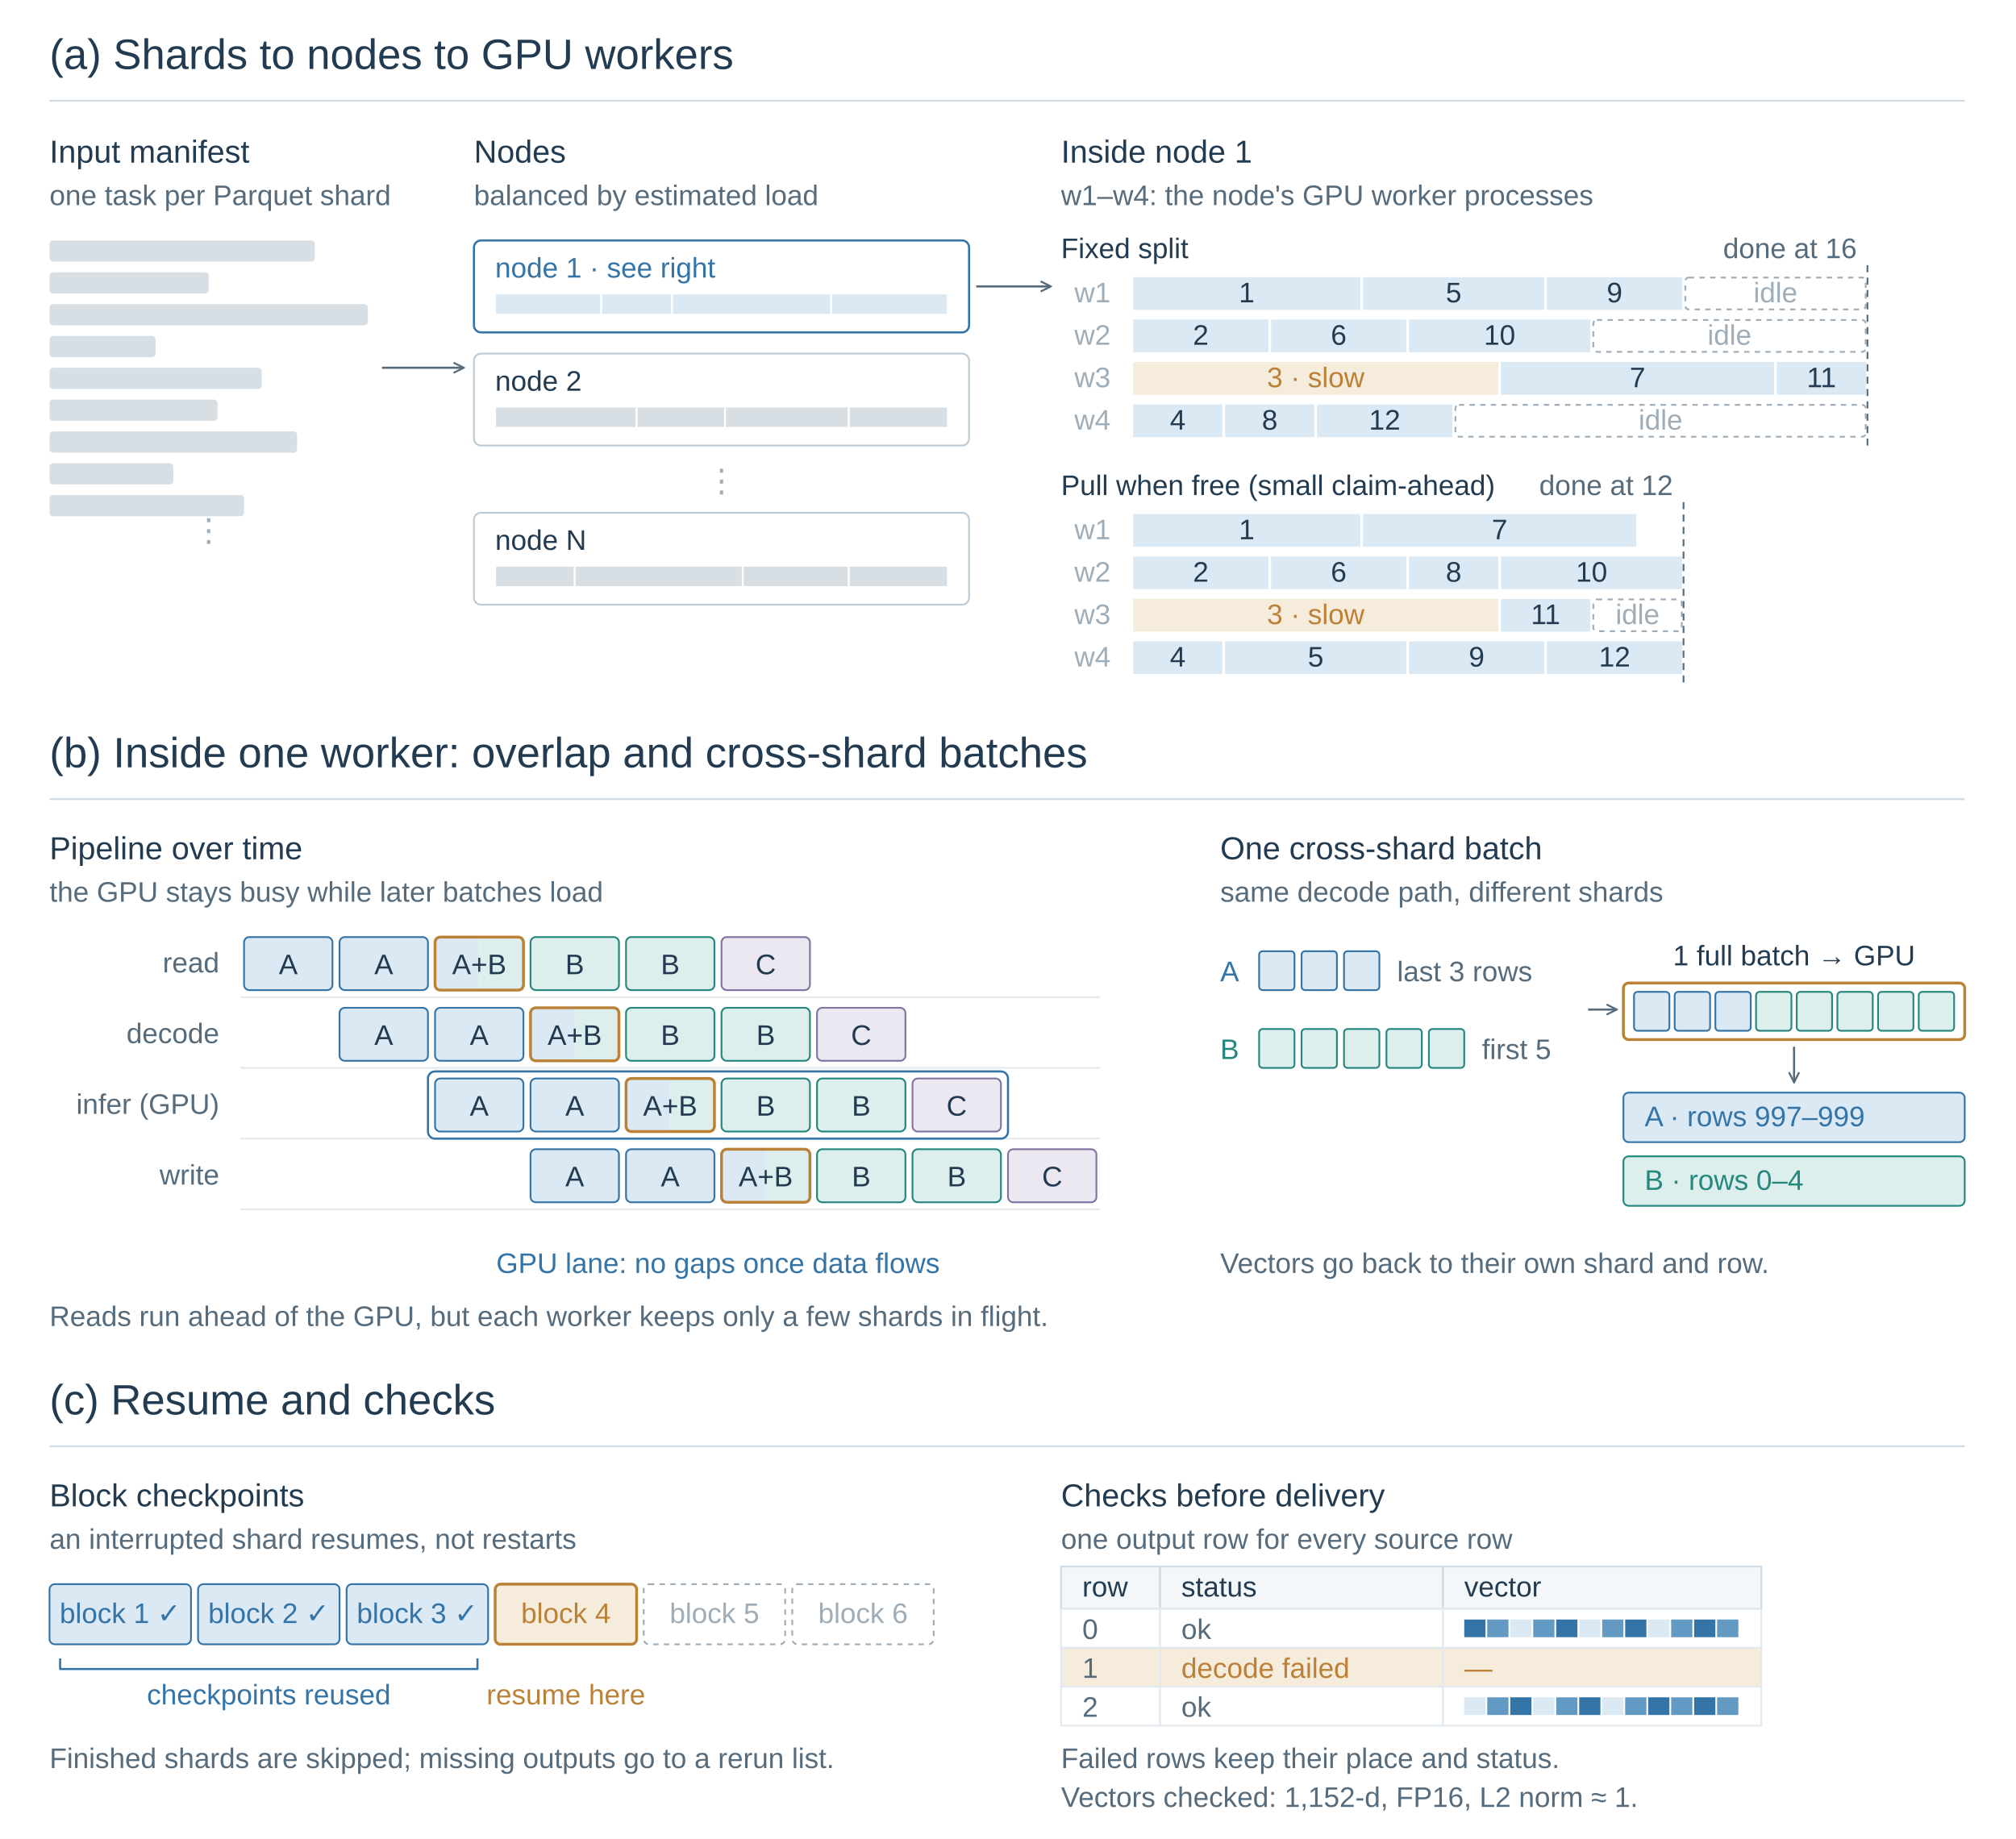
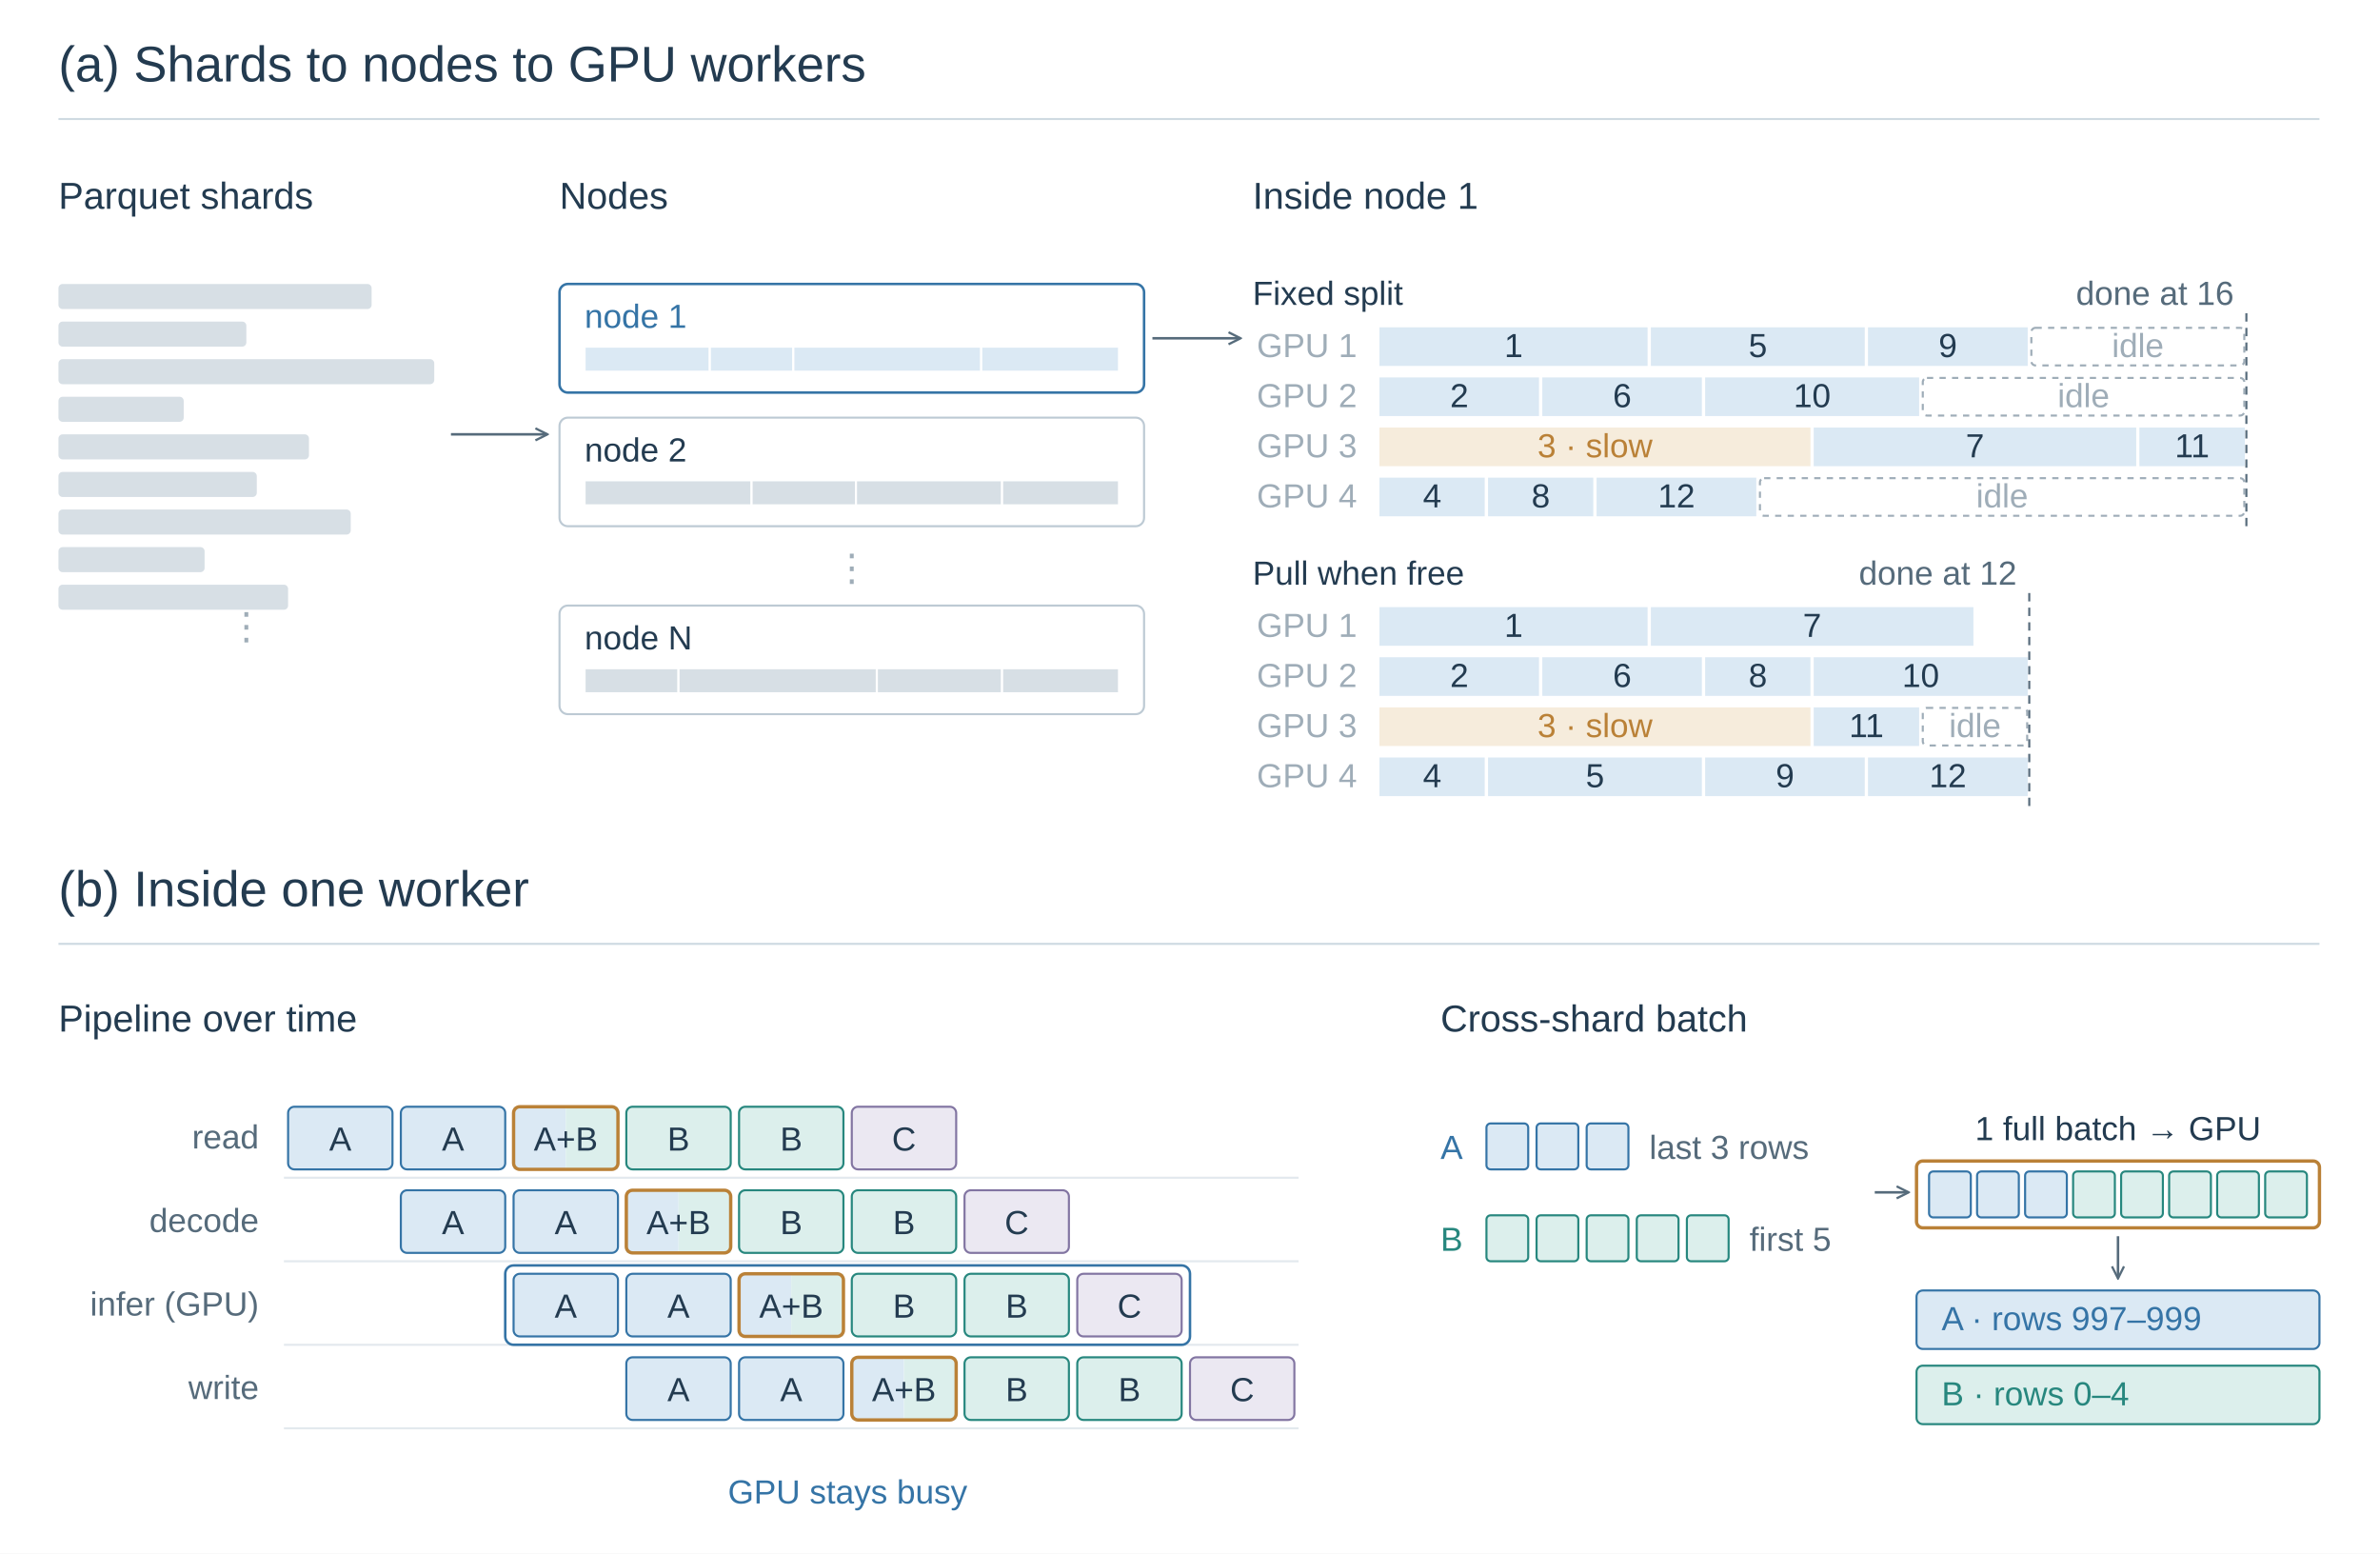
- <svg xmlns="http://www.w3.org/2000/svg" width="1140" height="1040" viewBox="0 0 1140 1040" role="img" aria-labelledby="title desc">
+ <svg xmlns="http://www.w3.org/2000/svg" width="1140" height="744" viewBox="0 0 1140 744" role="img" aria-labelledby="title desc">
  <defs>
    <marker id="arrow" viewBox="0 0 10 10" refX="8.7" refY="5" markerWidth="6" markerHeight="6" orient="auto">
      <path d="M1,1 L9,5 L1,9" fill="none" stroke="#566b7b" stroke-width="1.5" />
    </marker>
  </defs>
-   <rect x="0" y="0" width="1140" height="1040" rx="0" fill="white" stroke="none" stroke-width="1" />
+   <rect x="0" y="0" width="1140" height="744" rx="0" fill="white" stroke="none" stroke-width="1" />
  <g font-family="Arial, PingFang SC, Heiti SC, Microsoft YaHei, sans-serif">
    <text x="28" y="39" font-size="24" text-anchor="start" fill="#233b50" font-weight="500">(a) Shards to nodes to GPU workers</text>
    <polyline points="28,57 1111,57" fill="none" stroke="#cfdae2" stroke-width="1" stroke-linejoin="round" />
-     <text x="28" y="92" font-size="18" text-anchor="start" fill="#233b50" font-weight="500">Input manifest</text>
-     <text x="28" y="116" font-size="16" text-anchor="start" fill="#566b7b" font-weight="400">one task per Parquet shard</text>
-     <text x="268" y="92" font-size="18" text-anchor="start" fill="#233b50" font-weight="500">Nodes</text>
-     <text x="268" y="116" font-size="16" text-anchor="start" fill="#566b7b" font-weight="400">balanced by estimated load</text>
-     <text x="600" y="92" font-size="18" text-anchor="start" fill="#233b50" font-weight="500">Inside node 1</text>
-     <text x="600" y="116" font-size="16" text-anchor="start" fill="#566b7b" font-weight="400">w1–w4: the node's GPU worker processes</text>
+     <text x="28" y="100" font-size="18" text-anchor="start" fill="#233b50" font-weight="500">Parquet shards</text>
+     <text x="268" y="100" font-size="18" text-anchor="start" fill="#233b50" font-weight="500">Nodes</text>
+     <text x="600" y="100" font-size="18" text-anchor="start" fill="#233b50" font-weight="500">Inside node 1</text>
    <rect x="28" y="136" width="150" height="12" rx="2" fill="#d7dfe5" stroke="none" stroke-width="1" />
    <rect x="28" y="154" width="90" height="12" rx="2" fill="#d7dfe5" stroke="none" stroke-width="1" />
    <rect x="28" y="172" width="180" height="12" rx="2" fill="#d7dfe5" stroke="none" stroke-width="1" />
    <rect x="28" y="190" width="60" height="12" rx="2" fill="#d7dfe5" stroke="none" stroke-width="1" />
    <rect x="28" y="208" width="120" height="12" rx="2" fill="#d7dfe5" stroke="none" stroke-width="1" />
    <rect x="28" y="226" width="95" height="12" rx="2" fill="#d7dfe5" stroke="none" stroke-width="1" />
    <rect x="28" y="244" width="140" height="12" rx="2" fill="#d7dfe5" stroke="none" stroke-width="1" />
    <rect x="28" y="262" width="70" height="12" rx="2" fill="#d7dfe5" stroke="none" stroke-width="1" />
    <rect x="28" y="280" width="110" height="12" rx="2" fill="#d7dfe5" stroke="none" stroke-width="1" />
    <text x="118" y="306" font-size="18" text-anchor="middle" fill="#9fadb8" font-weight="400">⋮</text>
    <polyline points="216,208 262,208" fill="none" stroke="#566b7b" stroke-width="1.2" stroke-linejoin="round" marker-end="url(#arrow)" />
    <rect x="268" y="136" width="280" height="52" rx="4" fill="white" stroke="#3574a6" stroke-width="1.2" />
-     <text x="280" y="157" font-size="16" text-anchor="start" fill="#3574a6" font-weight="500">node 1 · see right</text>
+     <text x="280" y="157" font-size="16" text-anchor="start" fill="#3574a6" font-weight="500">node 1</text>
    <rect x="280" y="166" width="60" height="12" rx="0" fill="#dbe9f4" stroke="white" stroke-width="1" />
    <rect x="340" y="166" width="40" height="12" rx="0" fill="#dbe9f4" stroke="white" stroke-width="1" />
    <rect x="380" y="166" width="90" height="12" rx="0" fill="#dbe9f4" stroke="white" stroke-width="1" />
    <rect x="470" y="166" width="66" height="12" rx="0" fill="#dbe9f4" stroke="white" stroke-width="1" />
    <rect x="268" y="200" width="280" height="52" rx="4" fill="white" stroke="#bdcad4" stroke-width="1" />
    <text x="280" y="221" font-size="16" text-anchor="start" fill="#233b50" font-weight="500">node 2</text>
    <rect x="280" y="230" width="80" height="12" rx="0" fill="#d7dfe5" stroke="white" stroke-width="1" />
    <rect x="360" y="230" width="50" height="12" rx="0" fill="#d7dfe5" stroke="white" stroke-width="1" />
    <rect x="410" y="230" width="70" height="12" rx="0" fill="#d7dfe5" stroke="white" stroke-width="1" />
    <rect x="480" y="230" width="56" height="12" rx="0" fill="#d7dfe5" stroke="white" stroke-width="1" />
    <rect x="268" y="290" width="280" height="52" rx="4" fill="white" stroke="#bdcad4" stroke-width="1" />
    <text x="280" y="311" font-size="16" text-anchor="start" fill="#233b50" font-weight="500">node N</text>
    <rect x="280" y="320" width="45" height="12" rx="0" fill="#d7dfe5" stroke="white" stroke-width="1" />
    <rect x="325" y="320" width="95" height="12" rx="0" fill="#d7dfe5" stroke="white" stroke-width="1" />
    <rect x="420" y="320" width="60" height="12" rx="0" fill="#d7dfe5" stroke="white" stroke-width="1" />
    <rect x="480" y="320" width="56" height="12" rx="0" fill="#d7dfe5" stroke="white" stroke-width="1" />
    <text x="408" y="278" font-size="18" text-anchor="middle" fill="#9fadb8" font-weight="400">⋮</text>
    <polyline points="552,162 594,162" fill="none" stroke="#566b7b" stroke-width="1.2" stroke-linejoin="round" marker-end="url(#arrow)" />
    <text x="600" y="146" font-size="16" text-anchor="start" fill="#233b50" font-weight="500">Fixed split</text>
-     <text x="628" y="171" font-size="16" text-anchor="end" fill="#9fadb8" font-weight="400">w1</text>
-     <rect x="640" y="156" width="130" height="20" rx="0" fill="#dbe9f4" stroke="white" stroke-width="1.5" />
-     <text x="705" y="171" font-size="16" text-anchor="middle" fill="#233b50" font-weight="400">1</text>
-     <rect x="770" y="156" width="104" height="20" rx="0" fill="#dbe9f4" stroke="white" stroke-width="1.5" />
-     <text x="822" y="171" font-size="16" text-anchor="middle" fill="#233b50" font-weight="400">5</text>
-     <rect x="874" y="156" width="78" height="20" rx="0" fill="#dbe9f4" stroke="white" stroke-width="1.5" />
-     <text x="913" y="171" font-size="16" text-anchor="middle" fill="#233b50" font-weight="400">9</text>
-     <rect x="953" y="157" width="102" height="18" rx="2" fill="none" stroke="#9fadb8" stroke-width="1" stroke-dasharray="3 3" />
-     <text x="1004" y="171" font-size="16" text-anchor="middle" fill="#9fadb8" font-weight="400">idle</text>
-     <text x="628" y="195" font-size="16" text-anchor="end" fill="#9fadb8" font-weight="400">w2</text>
-     <rect x="640" y="180" width="78" height="20" rx="0" fill="#dbe9f4" stroke="white" stroke-width="1.5" />
-     <text x="679" y="195" font-size="16" text-anchor="middle" fill="#233b50" font-weight="400">2</text>
-     <rect x="718" y="180" width="78" height="20" rx="0" fill="#dbe9f4" stroke="white" stroke-width="1.5" />
-     <text x="757" y="195" font-size="16" text-anchor="middle" fill="#233b50" font-weight="400">6</text>
-     <rect x="796" y="180" width="104" height="20" rx="0" fill="#dbe9f4" stroke="white" stroke-width="1.5" />
-     <text x="848" y="195" font-size="16" text-anchor="middle" fill="#233b50" font-weight="400">10</text>
-     <rect x="901" y="181" width="154" height="18" rx="2" fill="none" stroke="#9fadb8" stroke-width="1" stroke-dasharray="3 3" />
-     <text x="978" y="195" font-size="16" text-anchor="middle" fill="#9fadb8" font-weight="400">idle</text>
-     <text x="628" y="219" font-size="16" text-anchor="end" fill="#9fadb8" font-weight="400">w3</text>
-     <rect x="640" y="204" width="208" height="20" rx="0" fill="#f6ecdc" stroke="white" stroke-width="1.5" />
-     <text x="744" y="219" font-size="16" text-anchor="middle" fill="#ba8137" font-weight="500">3 · slow</text>
-     <rect x="848" y="204" width="156" height="20" rx="0" fill="#dbe9f4" stroke="white" stroke-width="1.5" />
-     <text x="926" y="219" font-size="16" text-anchor="middle" fill="#233b50" font-weight="400">7</text>
-     <rect x="1004" y="204" width="52" height="20" rx="0" fill="#dbe9f4" stroke="white" stroke-width="1.5" />
-     <text x="1030" y="219" font-size="16" text-anchor="middle" fill="#233b50" font-weight="400">11</text>
-     <text x="628" y="243" font-size="16" text-anchor="end" fill="#9fadb8" font-weight="400">w4</text>
-     <rect x="640" y="228" width="52" height="20" rx="0" fill="#dbe9f4" stroke="white" stroke-width="1.5" />
-     <text x="666" y="243" font-size="16" text-anchor="middle" fill="#233b50" font-weight="400">4</text>
-     <rect x="692" y="228" width="52" height="20" rx="0" fill="#dbe9f4" stroke="white" stroke-width="1.5" />
-     <text x="718" y="243" font-size="16" text-anchor="middle" fill="#233b50" font-weight="400">8</text>
-     <rect x="744" y="228" width="78" height="20" rx="0" fill="#dbe9f4" stroke="white" stroke-width="1.5" />
-     <text x="783" y="243" font-size="16" text-anchor="middle" fill="#233b50" font-weight="400">12</text>
-     <rect x="823" y="229" width="232" height="18" rx="2" fill="none" stroke="#9fadb8" stroke-width="1" stroke-dasharray="3 3" />
-     <text x="939" y="243" font-size="16" text-anchor="middle" fill="#9fadb8" font-weight="400">idle</text>
-     <polyline points="1056,150 1056,252" fill="none" stroke="#566b7b" stroke-width="1" stroke-linejoin="round" stroke-dasharray="4 3" />
-     <text x="1050" y="146" font-size="16" text-anchor="end" fill="#566b7b" font-weight="400">done at 16</text>
-     <text x="600" y="280" font-size="16" text-anchor="start" fill="#233b50" font-weight="500">Pull when free (small claim-ahead)</text>
-     <text x="628" y="305" font-size="16" text-anchor="end" fill="#9fadb8" font-weight="400">w1</text>
-     <rect x="640" y="290" width="130" height="20" rx="0" fill="#dbe9f4" stroke="white" stroke-width="1.5" />
-     <text x="705" y="305" font-size="16" text-anchor="middle" fill="#233b50" font-weight="400">1</text>
-     <rect x="770" y="290" width="156" height="20" rx="0" fill="#dbe9f4" stroke="white" stroke-width="1.5" />
-     <text x="848" y="305" font-size="16" text-anchor="middle" fill="#233b50" font-weight="400">7</text>
-     <text x="628" y="329" font-size="16" text-anchor="end" fill="#9fadb8" font-weight="400">w2</text>
-     <rect x="640" y="314" width="78" height="20" rx="0" fill="#dbe9f4" stroke="white" stroke-width="1.5" />
-     <text x="679" y="329" font-size="16" text-anchor="middle" fill="#233b50" font-weight="400">2</text>
-     <rect x="718" y="314" width="78" height="20" rx="0" fill="#dbe9f4" stroke="white" stroke-width="1.5" />
-     <text x="757" y="329" font-size="16" text-anchor="middle" fill="#233b50" font-weight="400">6</text>
-     <rect x="796" y="314" width="52" height="20" rx="0" fill="#dbe9f4" stroke="white" stroke-width="1.5" />
-     <text x="822" y="329" font-size="16" text-anchor="middle" fill="#233b50" font-weight="400">8</text>
-     <rect x="848" y="314" width="104" height="20" rx="0" fill="#dbe9f4" stroke="white" stroke-width="1.5" />
-     <text x="900" y="329" font-size="16" text-anchor="middle" fill="#233b50" font-weight="400">10</text>
-     <text x="628" y="353" font-size="16" text-anchor="end" fill="#9fadb8" font-weight="400">w3</text>
-     <rect x="640" y="338" width="208" height="20" rx="0" fill="#f6ecdc" stroke="white" stroke-width="1.5" />
-     <text x="744" y="353" font-size="16" text-anchor="middle" fill="#ba8137" font-weight="500">3 · slow</text>
-     <rect x="848" y="338" width="52" height="20" rx="0" fill="#dbe9f4" stroke="white" stroke-width="1.5" />
-     <text x="874" y="353" font-size="16" text-anchor="middle" fill="#233b50" font-weight="400">11</text>
-     <rect x="901" y="339" width="50" height="18" rx="2" fill="none" stroke="#9fadb8" stroke-width="1" stroke-dasharray="3 3" />
-     <text x="926" y="353" font-size="16" text-anchor="middle" fill="#9fadb8" font-weight="400">idle</text>
-     <text x="628" y="377" font-size="16" text-anchor="end" fill="#9fadb8" font-weight="400">w4</text>
-     <rect x="640" y="362" width="52" height="20" rx="0" fill="#dbe9f4" stroke="white" stroke-width="1.5" />
-     <text x="666" y="377" font-size="16" text-anchor="middle" fill="#233b50" font-weight="400">4</text>
-     <rect x="692" y="362" width="104" height="20" rx="0" fill="#dbe9f4" stroke="white" stroke-width="1.5" />
-     <text x="744" y="377" font-size="16" text-anchor="middle" fill="#233b50" font-weight="400">5</text>
-     <rect x="796" y="362" width="78" height="20" rx="0" fill="#dbe9f4" stroke="white" stroke-width="1.5" />
-     <text x="835" y="377" font-size="16" text-anchor="middle" fill="#233b50" font-weight="400">9</text>
-     <rect x="874" y="362" width="78" height="20" rx="0" fill="#dbe9f4" stroke="white" stroke-width="1.5" />
-     <text x="913" y="377" font-size="16" text-anchor="middle" fill="#233b50" font-weight="400">12</text>
-     <polyline points="952,284 952,386" fill="none" stroke="#566b7b" stroke-width="1" stroke-linejoin="round" stroke-dasharray="4 3" />
-     <text x="946" y="280" font-size="16" text-anchor="end" fill="#566b7b" font-weight="400">done at 12</text>
-     <text x="28" y="434" font-size="24" text-anchor="start" fill="#233b50" font-weight="500">(b) Inside one worker: overlap and cross-shard batches</text>
+     <text x="650" y="171" font-size="16" text-anchor="end" fill="#9fadb8" font-weight="400">GPU 1</text>
+     <rect x="660" y="156" width="130" height="20" rx="0" fill="#dbe9f4" stroke="white" stroke-width="1.5" />
+     <text x="725" y="171" font-size="16" text-anchor="middle" fill="#233b50" font-weight="400">1</text>
+     <rect x="790" y="156" width="104" height="20" rx="0" fill="#dbe9f4" stroke="white" stroke-width="1.5" />
+     <text x="842" y="171" font-size="16" text-anchor="middle" fill="#233b50" font-weight="400">5</text>
+     <rect x="894" y="156" width="78" height="20" rx="0" fill="#dbe9f4" stroke="white" stroke-width="1.5" />
+     <text x="933" y="171" font-size="16" text-anchor="middle" fill="#233b50" font-weight="400">9</text>
+     <rect x="973" y="157" width="102" height="18" rx="2" fill="none" stroke="#9fadb8" stroke-width="1" stroke-dasharray="3 3" />
+     <text x="1024" y="171" font-size="16" text-anchor="middle" fill="#9fadb8" font-weight="400">idle</text>
+     <text x="650" y="195" font-size="16" text-anchor="end" fill="#9fadb8" font-weight="400">GPU 2</text>
+     <rect x="660" y="180" width="78" height="20" rx="0" fill="#dbe9f4" stroke="white" stroke-width="1.5" />
+     <text x="699" y="195" font-size="16" text-anchor="middle" fill="#233b50" font-weight="400">2</text>
+     <rect x="738" y="180" width="78" height="20" rx="0" fill="#dbe9f4" stroke="white" stroke-width="1.5" />
+     <text x="777" y="195" font-size="16" text-anchor="middle" fill="#233b50" font-weight="400">6</text>
+     <rect x="816" y="180" width="104" height="20" rx="0" fill="#dbe9f4" stroke="white" stroke-width="1.5" />
+     <text x="868" y="195" font-size="16" text-anchor="middle" fill="#233b50" font-weight="400">10</text>
+     <rect x="921" y="181" width="154" height="18" rx="2" fill="none" stroke="#9fadb8" stroke-width="1" stroke-dasharray="3 3" />
+     <text x="998" y="195" font-size="16" text-anchor="middle" fill="#9fadb8" font-weight="400">idle</text>
+     <text x="650" y="219" font-size="16" text-anchor="end" fill="#9fadb8" font-weight="400">GPU 3</text>
+     <rect x="660" y="204" width="208" height="20" rx="0" fill="#f6ecdc" stroke="white" stroke-width="1.5" />
+     <text x="764" y="219" font-size="16" text-anchor="middle" fill="#ba8137" font-weight="500">3 · slow</text>
+     <rect x="868" y="204" width="156" height="20" rx="0" fill="#dbe9f4" stroke="white" stroke-width="1.5" />
+     <text x="946" y="219" font-size="16" text-anchor="middle" fill="#233b50" font-weight="400">7</text>
+     <rect x="1024" y="204" width="52" height="20" rx="0" fill="#dbe9f4" stroke="white" stroke-width="1.5" />
+     <text x="1050" y="219" font-size="16" text-anchor="middle" fill="#233b50" font-weight="400">11</text>
+     <text x="650" y="243" font-size="16" text-anchor="end" fill="#9fadb8" font-weight="400">GPU 4</text>
+     <rect x="660" y="228" width="52" height="20" rx="0" fill="#dbe9f4" stroke="white" stroke-width="1.5" />
+     <text x="686" y="243" font-size="16" text-anchor="middle" fill="#233b50" font-weight="400">4</text>
+     <rect x="712" y="228" width="52" height="20" rx="0" fill="#dbe9f4" stroke="white" stroke-width="1.5" />
+     <text x="738" y="243" font-size="16" text-anchor="middle" fill="#233b50" font-weight="400">8</text>
+     <rect x="764" y="228" width="78" height="20" rx="0" fill="#dbe9f4" stroke="white" stroke-width="1.5" />
+     <text x="803" y="243" font-size="16" text-anchor="middle" fill="#233b50" font-weight="400">12</text>
+     <rect x="843" y="229" width="232" height="18" rx="2" fill="none" stroke="#9fadb8" stroke-width="1" stroke-dasharray="3 3" />
+     <text x="959" y="243" font-size="16" text-anchor="middle" fill="#9fadb8" font-weight="400">idle</text>
+     <polyline points="1076,150 1076,252" fill="none" stroke="#566b7b" stroke-width="1" stroke-linejoin="round" stroke-dasharray="4 3" />
+     <text x="1070" y="146" font-size="16" text-anchor="end" fill="#566b7b" font-weight="400">done at 16</text>
+     <text x="600" y="280" font-size="16" text-anchor="start" fill="#233b50" font-weight="500">Pull when free</text>
+     <text x="650" y="305" font-size="16" text-anchor="end" fill="#9fadb8" font-weight="400">GPU 1</text>
+     <rect x="660" y="290" width="130" height="20" rx="0" fill="#dbe9f4" stroke="white" stroke-width="1.5" />
+     <text x="725" y="305" font-size="16" text-anchor="middle" fill="#233b50" font-weight="400">1</text>
+     <rect x="790" y="290" width="156" height="20" rx="0" fill="#dbe9f4" stroke="white" stroke-width="1.5" />
+     <text x="868" y="305" font-size="16" text-anchor="middle" fill="#233b50" font-weight="400">7</text>
+     <text x="650" y="329" font-size="16" text-anchor="end" fill="#9fadb8" font-weight="400">GPU 2</text>
+     <rect x="660" y="314" width="78" height="20" rx="0" fill="#dbe9f4" stroke="white" stroke-width="1.5" />
+     <text x="699" y="329" font-size="16" text-anchor="middle" fill="#233b50" font-weight="400">2</text>
+     <rect x="738" y="314" width="78" height="20" rx="0" fill="#dbe9f4" stroke="white" stroke-width="1.5" />
+     <text x="777" y="329" font-size="16" text-anchor="middle" fill="#233b50" font-weight="400">6</text>
+     <rect x="816" y="314" width="52" height="20" rx="0" fill="#dbe9f4" stroke="white" stroke-width="1.5" />
+     <text x="842" y="329" font-size="16" text-anchor="middle" fill="#233b50" font-weight="400">8</text>
+     <rect x="868" y="314" width="104" height="20" rx="0" fill="#dbe9f4" stroke="white" stroke-width="1.5" />
+     <text x="920" y="329" font-size="16" text-anchor="middle" fill="#233b50" font-weight="400">10</text>
+     <text x="650" y="353" font-size="16" text-anchor="end" fill="#9fadb8" font-weight="400">GPU 3</text>
+     <rect x="660" y="338" width="208" height="20" rx="0" fill="#f6ecdc" stroke="white" stroke-width="1.5" />
+     <text x="764" y="353" font-size="16" text-anchor="middle" fill="#ba8137" font-weight="500">3 · slow</text>
+     <rect x="868" y="338" width="52" height="20" rx="0" fill="#dbe9f4" stroke="white" stroke-width="1.5" />
+     <text x="894" y="353" font-size="16" text-anchor="middle" fill="#233b50" font-weight="400">11</text>
+     <rect x="921" y="339" width="50" height="18" rx="2" fill="none" stroke="#9fadb8" stroke-width="1" stroke-dasharray="3 3" />
+     <text x="946" y="353" font-size="16" text-anchor="middle" fill="#9fadb8" font-weight="400">idle</text>
+     <text x="650" y="377" font-size="16" text-anchor="end" fill="#9fadb8" font-weight="400">GPU 4</text>
+     <rect x="660" y="362" width="52" height="20" rx="0" fill="#dbe9f4" stroke="white" stroke-width="1.5" />
+     <text x="686" y="377" font-size="16" text-anchor="middle" fill="#233b50" font-weight="400">4</text>
+     <rect x="712" y="362" width="104" height="20" rx="0" fill="#dbe9f4" stroke="white" stroke-width="1.5" />
+     <text x="764" y="377" font-size="16" text-anchor="middle" fill="#233b50" font-weight="400">5</text>
+     <rect x="816" y="362" width="78" height="20" rx="0" fill="#dbe9f4" stroke="white" stroke-width="1.5" />
+     <text x="855" y="377" font-size="16" text-anchor="middle" fill="#233b50" font-weight="400">9</text>
+     <rect x="894" y="362" width="78" height="20" rx="0" fill="#dbe9f4" stroke="white" stroke-width="1.5" />
+     <text x="933" y="377" font-size="16" text-anchor="middle" fill="#233b50" font-weight="400">12</text>
+     <polyline points="972,284 972,386" fill="none" stroke="#566b7b" stroke-width="1" stroke-linejoin="round" stroke-dasharray="4 3" />
+     <text x="966" y="280" font-size="16" text-anchor="end" fill="#566b7b" font-weight="400">done at 12</text>
+     <text x="28" y="434" font-size="24" text-anchor="start" fill="#233b50" font-weight="500">(b) Inside one worker</text>
    <polyline points="28,452 1111,452" fill="none" stroke="#cfdae2" stroke-width="1" stroke-linejoin="round" />
-     <text x="28" y="486" font-size="18" text-anchor="start" fill="#233b50" font-weight="500">Pipeline over time</text>
-     <text x="28" y="510" font-size="16" text-anchor="start" fill="#566b7b" font-weight="400">the GPU stays busy while later batches load</text>
-     <text x="690" y="486" font-size="18" text-anchor="start" fill="#233b50" font-weight="500">One cross-shard batch</text>
-     <text x="690" y="510" font-size="16" text-anchor="start" fill="#566b7b" font-weight="400">same decode path, different shards</text>
+     <text x="28" y="494" font-size="18" text-anchor="start" fill="#233b50" font-weight="500">Pipeline over time</text>
+     <text x="690" y="494" font-size="18" text-anchor="start" fill="#233b50" font-weight="500">Cross-shard batch</text>
    <text x="124" y="550" font-size="16" text-anchor="end" fill="#566b7b" font-weight="400">read</text>
    <polyline points="136,564 622,564" fill="none" stroke="#e3e9ee" stroke-width="1" stroke-linejoin="round" />
    <text x="124" y="590" font-size="16" text-anchor="end" fill="#566b7b" font-weight="400">decode</text>
    <polyline points="136,604 622,604" fill="none" stroke="#e3e9ee" stroke-width="1" stroke-linejoin="round" />
    <text x="124" y="630" font-size="16" text-anchor="end" fill="#566b7b" font-weight="400">infer (GPU)</text>
    <polyline points="136,644 622,644" fill="none" stroke="#e3e9ee" stroke-width="1" stroke-linejoin="round" />
    <text x="124" y="670" font-size="16" text-anchor="end" fill="#566b7b" font-weight="400">write</text>
    <polyline points="136,684 622,684" fill="none" stroke="#e3e9ee" stroke-width="1" stroke-linejoin="round" />
    <rect x="138" y="530" width="50" height="30" rx="3" fill="#dbe9f4" stroke="#3574a6" stroke-width="1" />
    <text x="163" y="551" font-size="16" text-anchor="middle" fill="#233b50" font-weight="500">A</text>
    <rect x="192" y="570" width="50" height="30" rx="3" fill="#dbe9f4" stroke="#3574a6" stroke-width="1" />
    <text x="217" y="591" font-size="16" text-anchor="middle" fill="#233b50" font-weight="500">A</text>
    <rect x="246" y="610" width="50" height="30" rx="3" fill="#dbe9f4" stroke="#3574a6" stroke-width="1" />
    <text x="271" y="631" font-size="16" text-anchor="middle" fill="#233b50" font-weight="500">A</text>
    <rect x="300" y="650" width="50" height="30" rx="3" fill="#dbe9f4" stroke="#3574a6" stroke-width="1" />
    <text x="325" y="671" font-size="16" text-anchor="middle" fill="#233b50" font-weight="500">A</text>
    <rect x="192" y="530" width="50" height="30" rx="3" fill="#dbe9f4" stroke="#3574a6" stroke-width="1" />
    <text x="217" y="551" font-size="16" text-anchor="middle" fill="#233b50" font-weight="500">A</text>
    <rect x="246" y="570" width="50" height="30" rx="3" fill="#dbe9f4" stroke="#3574a6" stroke-width="1" />
    <text x="271" y="591" font-size="16" text-anchor="middle" fill="#233b50" font-weight="500">A</text>
    <rect x="300" y="610" width="50" height="30" rx="3" fill="#dbe9f4" stroke="#3574a6" stroke-width="1" />
    <text x="325" y="631" font-size="16" text-anchor="middle" fill="#233b50" font-weight="500">A</text>
    <rect x="354" y="650" width="50" height="30" rx="3" fill="#dbe9f4" stroke="#3574a6" stroke-width="1" />
    <text x="379" y="671" font-size="16" text-anchor="middle" fill="#233b50" font-weight="500">A</text>
    <rect x="246" y="530" width="25" height="30" rx="0" fill="#dbe9f4" stroke="none" stroke-width="1" />
    <rect x="271" y="530" width="25" height="30" rx="0" fill="#dcefec" stroke="none" stroke-width="1" />
    <rect x="246" y="530" width="50" height="30" rx="3" fill="none" stroke="#ba8137" stroke-width="1.6" />
    <text x="271" y="551" font-size="16" text-anchor="middle" fill="#233b50" font-weight="500">A+B</text>
    <rect x="300" y="570" width="25" height="30" rx="0" fill="#dbe9f4" stroke="none" stroke-width="1" />
    <rect x="325" y="570" width="25" height="30" rx="0" fill="#dcefec" stroke="none" stroke-width="1" />
    <rect x="300" y="570" width="50" height="30" rx="3" fill="none" stroke="#ba8137" stroke-width="1.6" />
    <text x="325" y="591" font-size="16" text-anchor="middle" fill="#233b50" font-weight="500">A+B</text>
    <rect x="354" y="610" width="25" height="30" rx="0" fill="#dbe9f4" stroke="none" stroke-width="1" />
    <rect x="379" y="610" width="25" height="30" rx="0" fill="#dcefec" stroke="none" stroke-width="1" />
    <rect x="354" y="610" width="50" height="30" rx="3" fill="none" stroke="#ba8137" stroke-width="1.6" />
    <text x="379" y="631" font-size="16" text-anchor="middle" fill="#233b50" font-weight="500">A+B</text>
    <rect x="408" y="650" width="25" height="30" rx="0" fill="#dbe9f4" stroke="none" stroke-width="1" />
    <rect x="433" y="650" width="25" height="30" rx="0" fill="#dcefec" stroke="none" stroke-width="1" />
    <rect x="408" y="650" width="50" height="30" rx="3" fill="none" stroke="#ba8137" stroke-width="1.6" />
    <text x="433" y="671" font-size="16" text-anchor="middle" fill="#233b50" font-weight="500">A+B</text>
    <rect x="300" y="530" width="50" height="30" rx="3" fill="#dcefec" stroke="#27877e" stroke-width="1" />
    <text x="325" y="551" font-size="16" text-anchor="middle" fill="#233b50" font-weight="500">B</text>
    <rect x="354" y="570" width="50" height="30" rx="3" fill="#dcefec" stroke="#27877e" stroke-width="1" />
    <text x="379" y="591" font-size="16" text-anchor="middle" fill="#233b50" font-weight="500">B</text>
    <rect x="408" y="610" width="50" height="30" rx="3" fill="#dcefec" stroke="#27877e" stroke-width="1" />
    <text x="433" y="631" font-size="16" text-anchor="middle" fill="#233b50" font-weight="500">B</text>
    <rect x="462" y="650" width="50" height="30" rx="3" fill="#dcefec" stroke="#27877e" stroke-width="1" />
    <text x="487" y="671" font-size="16" text-anchor="middle" fill="#233b50" font-weight="500">B</text>
    <rect x="354" y="530" width="50" height="30" rx="3" fill="#dcefec" stroke="#27877e" stroke-width="1" />
    <text x="379" y="551" font-size="16" text-anchor="middle" fill="#233b50" font-weight="500">B</text>
    <rect x="408" y="570" width="50" height="30" rx="3" fill="#dcefec" stroke="#27877e" stroke-width="1" />
    <text x="433" y="591" font-size="16" text-anchor="middle" fill="#233b50" font-weight="500">B</text>
    <rect x="462" y="610" width="50" height="30" rx="3" fill="#dcefec" stroke="#27877e" stroke-width="1" />
    <text x="487" y="631" font-size="16" text-anchor="middle" fill="#233b50" font-weight="500">B</text>
    <rect x="516" y="650" width="50" height="30" rx="3" fill="#dcefec" stroke="#27877e" stroke-width="1" />
    <text x="541" y="671" font-size="16" text-anchor="middle" fill="#233b50" font-weight="500">B</text>
    <rect x="408" y="530" width="50" height="30" rx="3" fill="#ebe8f2" stroke="#8275a2" stroke-width="1" />
    <text x="433" y="551" font-size="16" text-anchor="middle" fill="#233b50" font-weight="500">C</text>
    <rect x="462" y="570" width="50" height="30" rx="3" fill="#ebe8f2" stroke="#8275a2" stroke-width="1" />
    <text x="487" y="591" font-size="16" text-anchor="middle" fill="#233b50" font-weight="500">C</text>
    <rect x="516" y="610" width="50" height="30" rx="3" fill="#ebe8f2" stroke="#8275a2" stroke-width="1" />
    <text x="541" y="631" font-size="16" text-anchor="middle" fill="#233b50" font-weight="500">C</text>
    <rect x="570" y="650" width="50" height="30" rx="3" fill="#ebe8f2" stroke="#8275a2" stroke-width="1" />
    <text x="595" y="671" font-size="16" text-anchor="middle" fill="#233b50" font-weight="500">C</text>
    <rect x="242" y="606" width="328" height="38" rx="4" fill="none" stroke="#3574a6" stroke-width="1.2" />
-     <text x="406" y="720" font-size="16" text-anchor="middle" fill="#3574a6" font-weight="500">GPU lane: no gaps once data flows</text>
-     <text x="28" y="750" font-size="16" text-anchor="start" fill="#566b7b" font-weight="400">Reads run ahead of the GPU, but each worker keeps only a few shards in flight.</text>
+     <text x="406" y="720" font-size="16" text-anchor="middle" fill="#3574a6" font-weight="500">GPU stays busy</text>
    <rect x="712" y="538" width="20" height="22" rx="2" fill="#dbe9f4" stroke="#3574a6" stroke-width="1" />
    <rect x="736" y="538" width="20" height="22" rx="2" fill="#dbe9f4" stroke="#3574a6" stroke-width="1" />
    <rect x="760" y="538" width="20" height="22" rx="2" fill="#dbe9f4" stroke="#3574a6" stroke-width="1" />
    <rect x="712" y="582" width="20" height="22" rx="2" fill="#dcefec" stroke="#27877e" stroke-width="1" />
    <rect x="736" y="582" width="20" height="22" rx="2" fill="#dcefec" stroke="#27877e" stroke-width="1" />
    <rect x="760" y="582" width="20" height="22" rx="2" fill="#dcefec" stroke="#27877e" stroke-width="1" />
    <rect x="784" y="582" width="20" height="22" rx="2" fill="#dcefec" stroke="#27877e" stroke-width="1" />
    <rect x="808" y="582" width="20" height="22" rx="2" fill="#dcefec" stroke="#27877e" stroke-width="1" />
    <text x="690" y="555" font-size="16" text-anchor="start" fill="#3574a6" font-weight="500">A</text>
    <text x="690" y="599" font-size="16" text-anchor="start" fill="#27877e" font-weight="500">B</text>
    <text x="790" y="555" font-size="16" text-anchor="start" fill="#566b7b" font-weight="400">last 3 rows</text>
    <text x="838" y="599" font-size="16" text-anchor="start" fill="#566b7b" font-weight="400">first 5</text>
    <polyline points="898,571 914,571" fill="none" stroke="#566b7b" stroke-width="1.2" stroke-linejoin="round" marker-end="url(#arrow)" />
    <rect x="918" y="556" width="193" height="32" rx="3" fill="white" stroke="#ba8137" stroke-width="1.6" />
    <rect x="924" y="561" width="20" height="22" rx="2" fill="#dbe9f4" stroke="#3574a6" stroke-width="1" />
    <rect x="947" y="561" width="20" height="22" rx="2" fill="#dbe9f4" stroke="#3574a6" stroke-width="1" />
    <rect x="970" y="561" width="20" height="22" rx="2" fill="#dbe9f4" stroke="#3574a6" stroke-width="1" />
    <rect x="993" y="561" width="20" height="22" rx="2" fill="#dcefec" stroke="#27877e" stroke-width="1" />
    <rect x="1016" y="561" width="20" height="22" rx="2" fill="#dcefec" stroke="#27877e" stroke-width="1" />
    <rect x="1039" y="561" width="20" height="22" rx="2" fill="#dcefec" stroke="#27877e" stroke-width="1" />
    <rect x="1062" y="561" width="20" height="22" rx="2" fill="#dcefec" stroke="#27877e" stroke-width="1" />
    <rect x="1085" y="561" width="20" height="22" rx="2" fill="#dcefec" stroke="#27877e" stroke-width="1" />
    <text x="1014.5" y="546" font-size="16" text-anchor="middle" fill="#233b50" font-weight="500">1 full batch → GPU</text>
    <polyline points="1014.5,592 1014.5,612" fill="none" stroke="#566b7b" stroke-width="1.2" stroke-linejoin="round" marker-end="url(#arrow)" />
    <rect x="918" y="618" width="193" height="28" rx="3" fill="#dbe9f4" stroke="#3574a6" stroke-width="1" />
    <text x="930" y="637" font-size="16" text-anchor="start" fill="#3574a6" font-weight="500">A · rows 997–999</text>
    <rect x="918" y="654" width="193" height="28" rx="3" fill="#dcefec" stroke="#27877e" stroke-width="1" />
    <text x="930" y="673" font-size="16" text-anchor="start" fill="#27877e" font-weight="500">B · rows 0–4</text>
-     <text x="690" y="720" font-size="16" text-anchor="start" fill="#566b7b" font-weight="400">Vectors go back to their own shard and row.</text>
-     <text x="28" y="800" font-size="24" text-anchor="start" fill="#233b50" font-weight="500">(c) Resume and checks</text>
-     <polyline points="28,818 1111,818" fill="none" stroke="#cfdae2" stroke-width="1" stroke-linejoin="round" />
-     <text x="28" y="852" font-size="18" text-anchor="start" fill="#233b50" font-weight="500">Block checkpoints</text>
-     <text x="28" y="876" font-size="16" text-anchor="start" fill="#566b7b" font-weight="400">an interrupted shard resumes, not restarts</text>
-     <text x="600" y="852" font-size="18" text-anchor="start" fill="#233b50" font-weight="500">Checks before delivery</text>
-     <text x="600" y="876" font-size="16" text-anchor="start" fill="#566b7b" font-weight="400">one output row for every source row</text>
-     <rect x="28" y="896" width="80" height="34" rx="3" fill="#dbe9f4" stroke="#3574a6" stroke-width="1" />
-     <text x="68" y="918" font-size="16" text-anchor="middle" fill="#3574a6" font-weight="500">block 1 ✓</text>
-     <rect x="112" y="896" width="80" height="34" rx="3" fill="#dbe9f4" stroke="#3574a6" stroke-width="1" />
-     <text x="152" y="918" font-size="16" text-anchor="middle" fill="#3574a6" font-weight="500">block 2 ✓</text>
-     <rect x="196" y="896" width="80" height="34" rx="3" fill="#dbe9f4" stroke="#3574a6" stroke-width="1" />
-     <text x="236" y="918" font-size="16" text-anchor="middle" fill="#3574a6" font-weight="500">block 3 ✓</text>
-     <rect x="280" y="896" width="80" height="34" rx="3" fill="#f6ecdc" stroke="#ba8137" stroke-width="1.6" />
-     <text x="320" y="918" font-size="16" text-anchor="middle" fill="#ba8137" font-weight="500">block 4</text>
-     <rect x="364" y="896" width="80" height="34" rx="3" fill="white" stroke="#9fadb8" stroke-width="1" stroke-dasharray="3 3" />
-     <text x="404" y="918" font-size="16" text-anchor="middle" fill="#9fadb8" font-weight="400">block 5</text>
-     <rect x="448" y="896" width="80" height="34" rx="3" fill="white" stroke="#9fadb8" stroke-width="1" stroke-dasharray="3 3" />
-     <text x="488" y="918" font-size="16" text-anchor="middle" fill="#9fadb8" font-weight="400">block 6</text>
-     <polyline points="34,938 34,944 270,944 270,938" fill="none" stroke="#3574a6" stroke-width="1.2" stroke-linejoin="round" />
-     <text x="152" y="964" font-size="16" text-anchor="middle" fill="#3574a6" font-weight="400">checkpoints reused</text>
-     <text x="320" y="964" font-size="16" text-anchor="middle" fill="#ba8137" font-weight="500">resume here</text>
-     <text x="28" y="1000" font-size="16" text-anchor="start" fill="#566b7b" font-weight="400">Finished shards are skipped; missing outputs go to a rerun list.</text>
-     <rect x="600" y="886" width="56" height="24" rx="0" fill="#f4f7f9" stroke="#cfdae2" stroke-width="1" />
-     <text x="612" y="903" font-size="16" text-anchor="start" fill="#233b50" font-weight="500">row</text>
-     <rect x="656" y="886" width="160" height="24" rx="0" fill="#f4f7f9" stroke="#cfdae2" stroke-width="1" />
-     <text x="668" y="903" font-size="16" text-anchor="start" fill="#233b50" font-weight="500">status</text>
-     <rect x="816" y="886" width="180" height="24" rx="0" fill="#f4f7f9" stroke="#cfdae2" stroke-width="1" />
-     <text x="828" y="903" font-size="16" text-anchor="start" fill="#233b50" font-weight="500">vector</text>
-     <rect x="600" y="910" width="56" height="22" rx="0" fill="white" stroke="#e3e9ee" stroke-width="1" />
-     <rect x="656" y="910" width="160" height="22" rx="0" fill="white" stroke="#e3e9ee" stroke-width="1" />
-     <rect x="816" y="910" width="180" height="22" rx="0" fill="white" stroke="#e3e9ee" stroke-width="1" />
-     <text x="612" y="927" font-size="16" text-anchor="start" fill="#566b7b" font-weight="400">0</text>
-     <text x="668" y="927" font-size="16" text-anchor="start" fill="#566b7b" font-weight="400">ok</text>
-     <rect x="828" y="916" width="12" height="10" rx="0" fill="#3574a6" stroke="none" stroke-width="1" />
-     <rect x="841" y="916" width="12" height="10" rx="0" fill="#629ac3" stroke="none" stroke-width="1" />
-     <rect x="854" y="916" width="12" height="10" rx="0" fill="#dbe9f4" stroke="none" stroke-width="1" />
-     <rect x="867" y="916" width="12" height="10" rx="0" fill="#629ac3" stroke="none" stroke-width="1" />
-     <rect x="880" y="916" width="12" height="10" rx="0" fill="#3574a6" stroke="none" stroke-width="1" />
-     <rect x="893" y="916" width="12" height="10" rx="0" fill="#dbe9f4" stroke="none" stroke-width="1" />
-     <rect x="906" y="916" width="12" height="10" rx="0" fill="#629ac3" stroke="none" stroke-width="1" />
-     <rect x="919" y="916" width="12" height="10" rx="0" fill="#3574a6" stroke="none" stroke-width="1" />
-     <rect x="932" y="916" width="12" height="10" rx="0" fill="#dbe9f4" stroke="none" stroke-width="1" />
-     <rect x="945" y="916" width="12" height="10" rx="0" fill="#629ac3" stroke="none" stroke-width="1" />
-     <rect x="958" y="916" width="12" height="10" rx="0" fill="#3574a6" stroke="none" stroke-width="1" />
-     <rect x="971" y="916" width="12" height="10" rx="0" fill="#629ac3" stroke="none" stroke-width="1" />
-     <rect x="600" y="932" width="56" height="22" rx="0" fill="#f6ecdc" stroke="#e3e9ee" stroke-width="1" />
-     <rect x="656" y="932" width="160" height="22" rx="0" fill="#f6ecdc" stroke="#e3e9ee" stroke-width="1" />
-     <rect x="816" y="932" width="180" height="22" rx="0" fill="#f6ecdc" stroke="#e3e9ee" stroke-width="1" />
-     <text x="612" y="949" font-size="16" text-anchor="start" fill="#566b7b" font-weight="400">1</text>
-     <text x="668" y="949" font-size="16" text-anchor="start" fill="#ba8137" font-weight="500">decode failed</text>
-     <text x="828" y="949" font-size="16" text-anchor="start" fill="#ba8137" font-weight="400">—</text>
-     <rect x="600" y="954" width="56" height="22" rx="0" fill="white" stroke="#e3e9ee" stroke-width="1" />
-     <rect x="656" y="954" width="160" height="22" rx="0" fill="white" stroke="#e3e9ee" stroke-width="1" />
-     <rect x="816" y="954" width="180" height="22" rx="0" fill="white" stroke="#e3e9ee" stroke-width="1" />
-     <text x="612" y="971" font-size="16" text-anchor="start" fill="#566b7b" font-weight="400">2</text>
-     <text x="668" y="971" font-size="16" text-anchor="start" fill="#566b7b" font-weight="400">ok</text>
-     <rect x="958" y="960" width="12" height="10" rx="0" fill="#3574a6" stroke="none" stroke-width="1" />
-     <rect x="971" y="960" width="12" height="10" rx="0" fill="#629ac3" stroke="none" stroke-width="1" />
-     <rect x="828" y="960" width="12" height="10" rx="0" fill="#dbe9f4" stroke="none" stroke-width="1" />
-     <rect x="841" y="960" width="12" height="10" rx="0" fill="#629ac3" stroke="none" stroke-width="1" />
-     <rect x="854" y="960" width="12" height="10" rx="0" fill="#3574a6" stroke="none" stroke-width="1" />
-     <rect x="867" y="960" width="12" height="10" rx="0" fill="#dbe9f4" stroke="none" stroke-width="1" />
-     <rect x="880" y="960" width="12" height="10" rx="0" fill="#629ac3" stroke="none" stroke-width="1" />
-     <rect x="893" y="960" width="12" height="10" rx="0" fill="#3574a6" stroke="none" stroke-width="1" />
-     <rect x="906" y="960" width="12" height="10" rx="0" fill="#dbe9f4" stroke="none" stroke-width="1" />
-     <rect x="919" y="960" width="12" height="10" rx="0" fill="#629ac3" stroke="none" stroke-width="1" />
-     <rect x="932" y="960" width="12" height="10" rx="0" fill="#3574a6" stroke="none" stroke-width="1" />
-     <rect x="945" y="960" width="12" height="10" rx="0" fill="#629ac3" stroke="none" stroke-width="1" />
-     <text x="600" y="1000" font-size="16" text-anchor="start" fill="#566b7b" font-weight="400">Failed rows keep their place and status.</text>
-     <text x="600" y="1022" font-size="16" text-anchor="start" fill="#566b7b" font-weight="400">Vectors checked: 1,152-d, FP16, L2 norm ≈ 1.</text>
  </g>
</svg>
